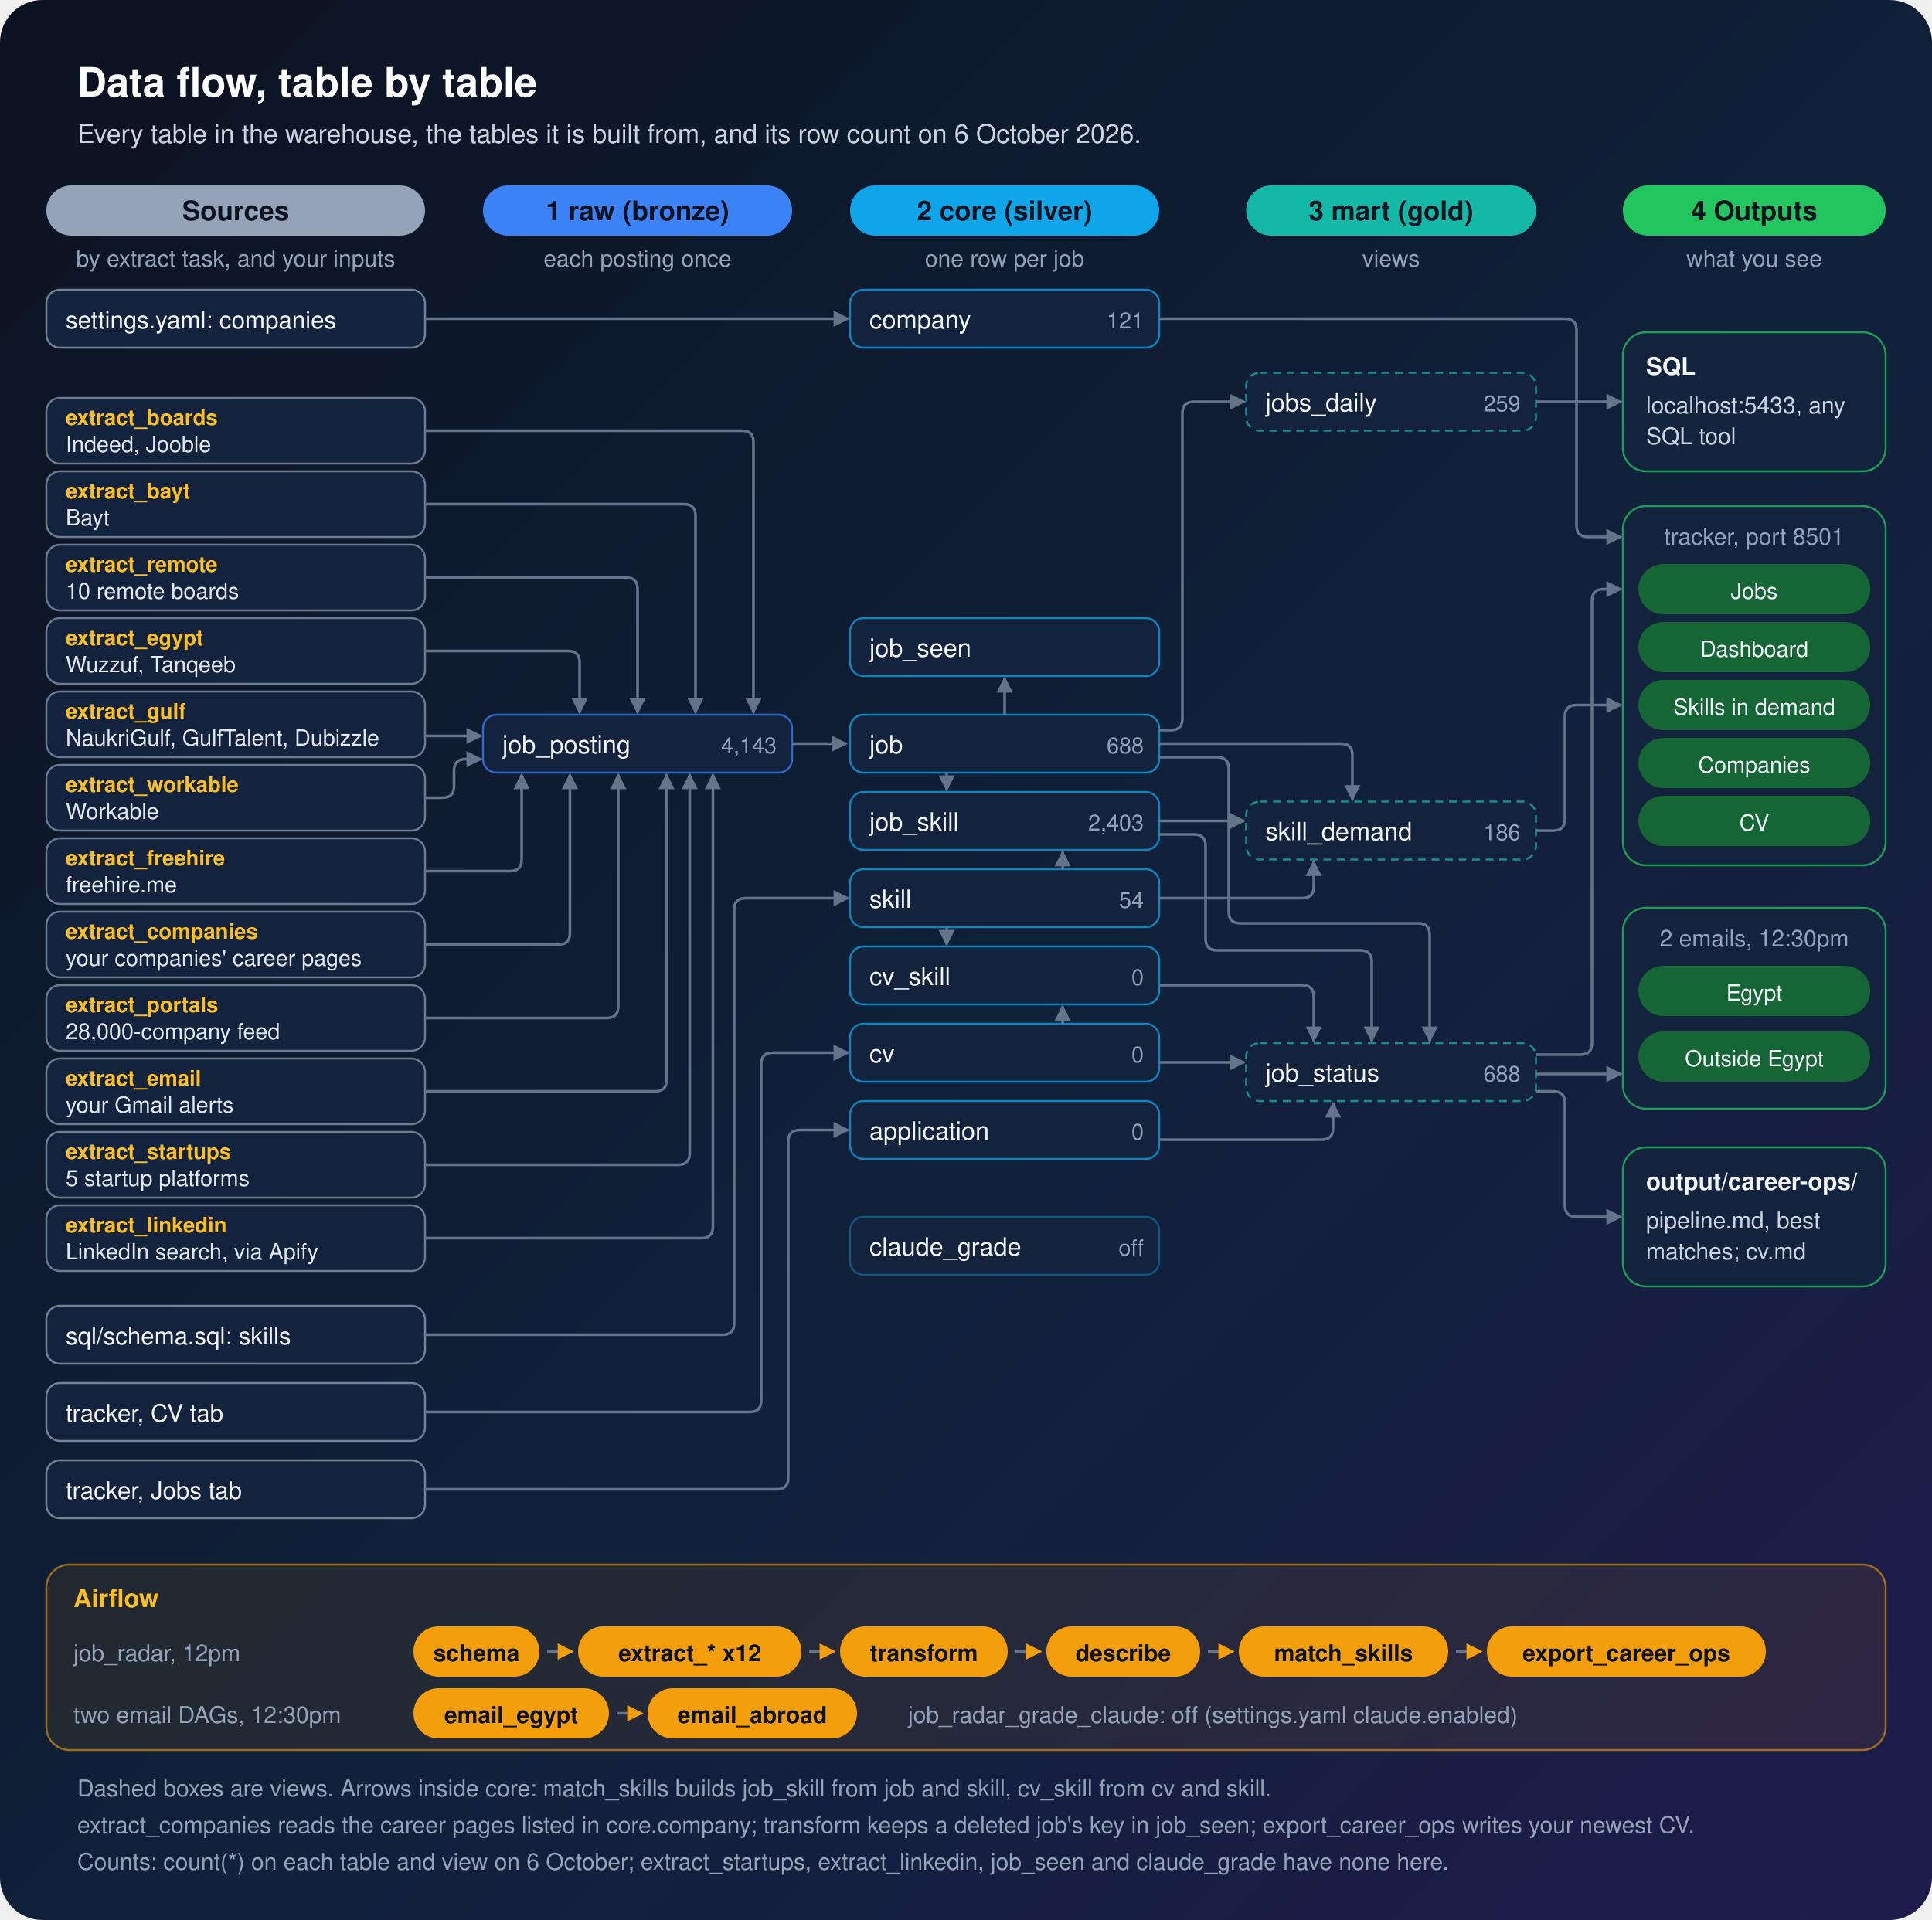
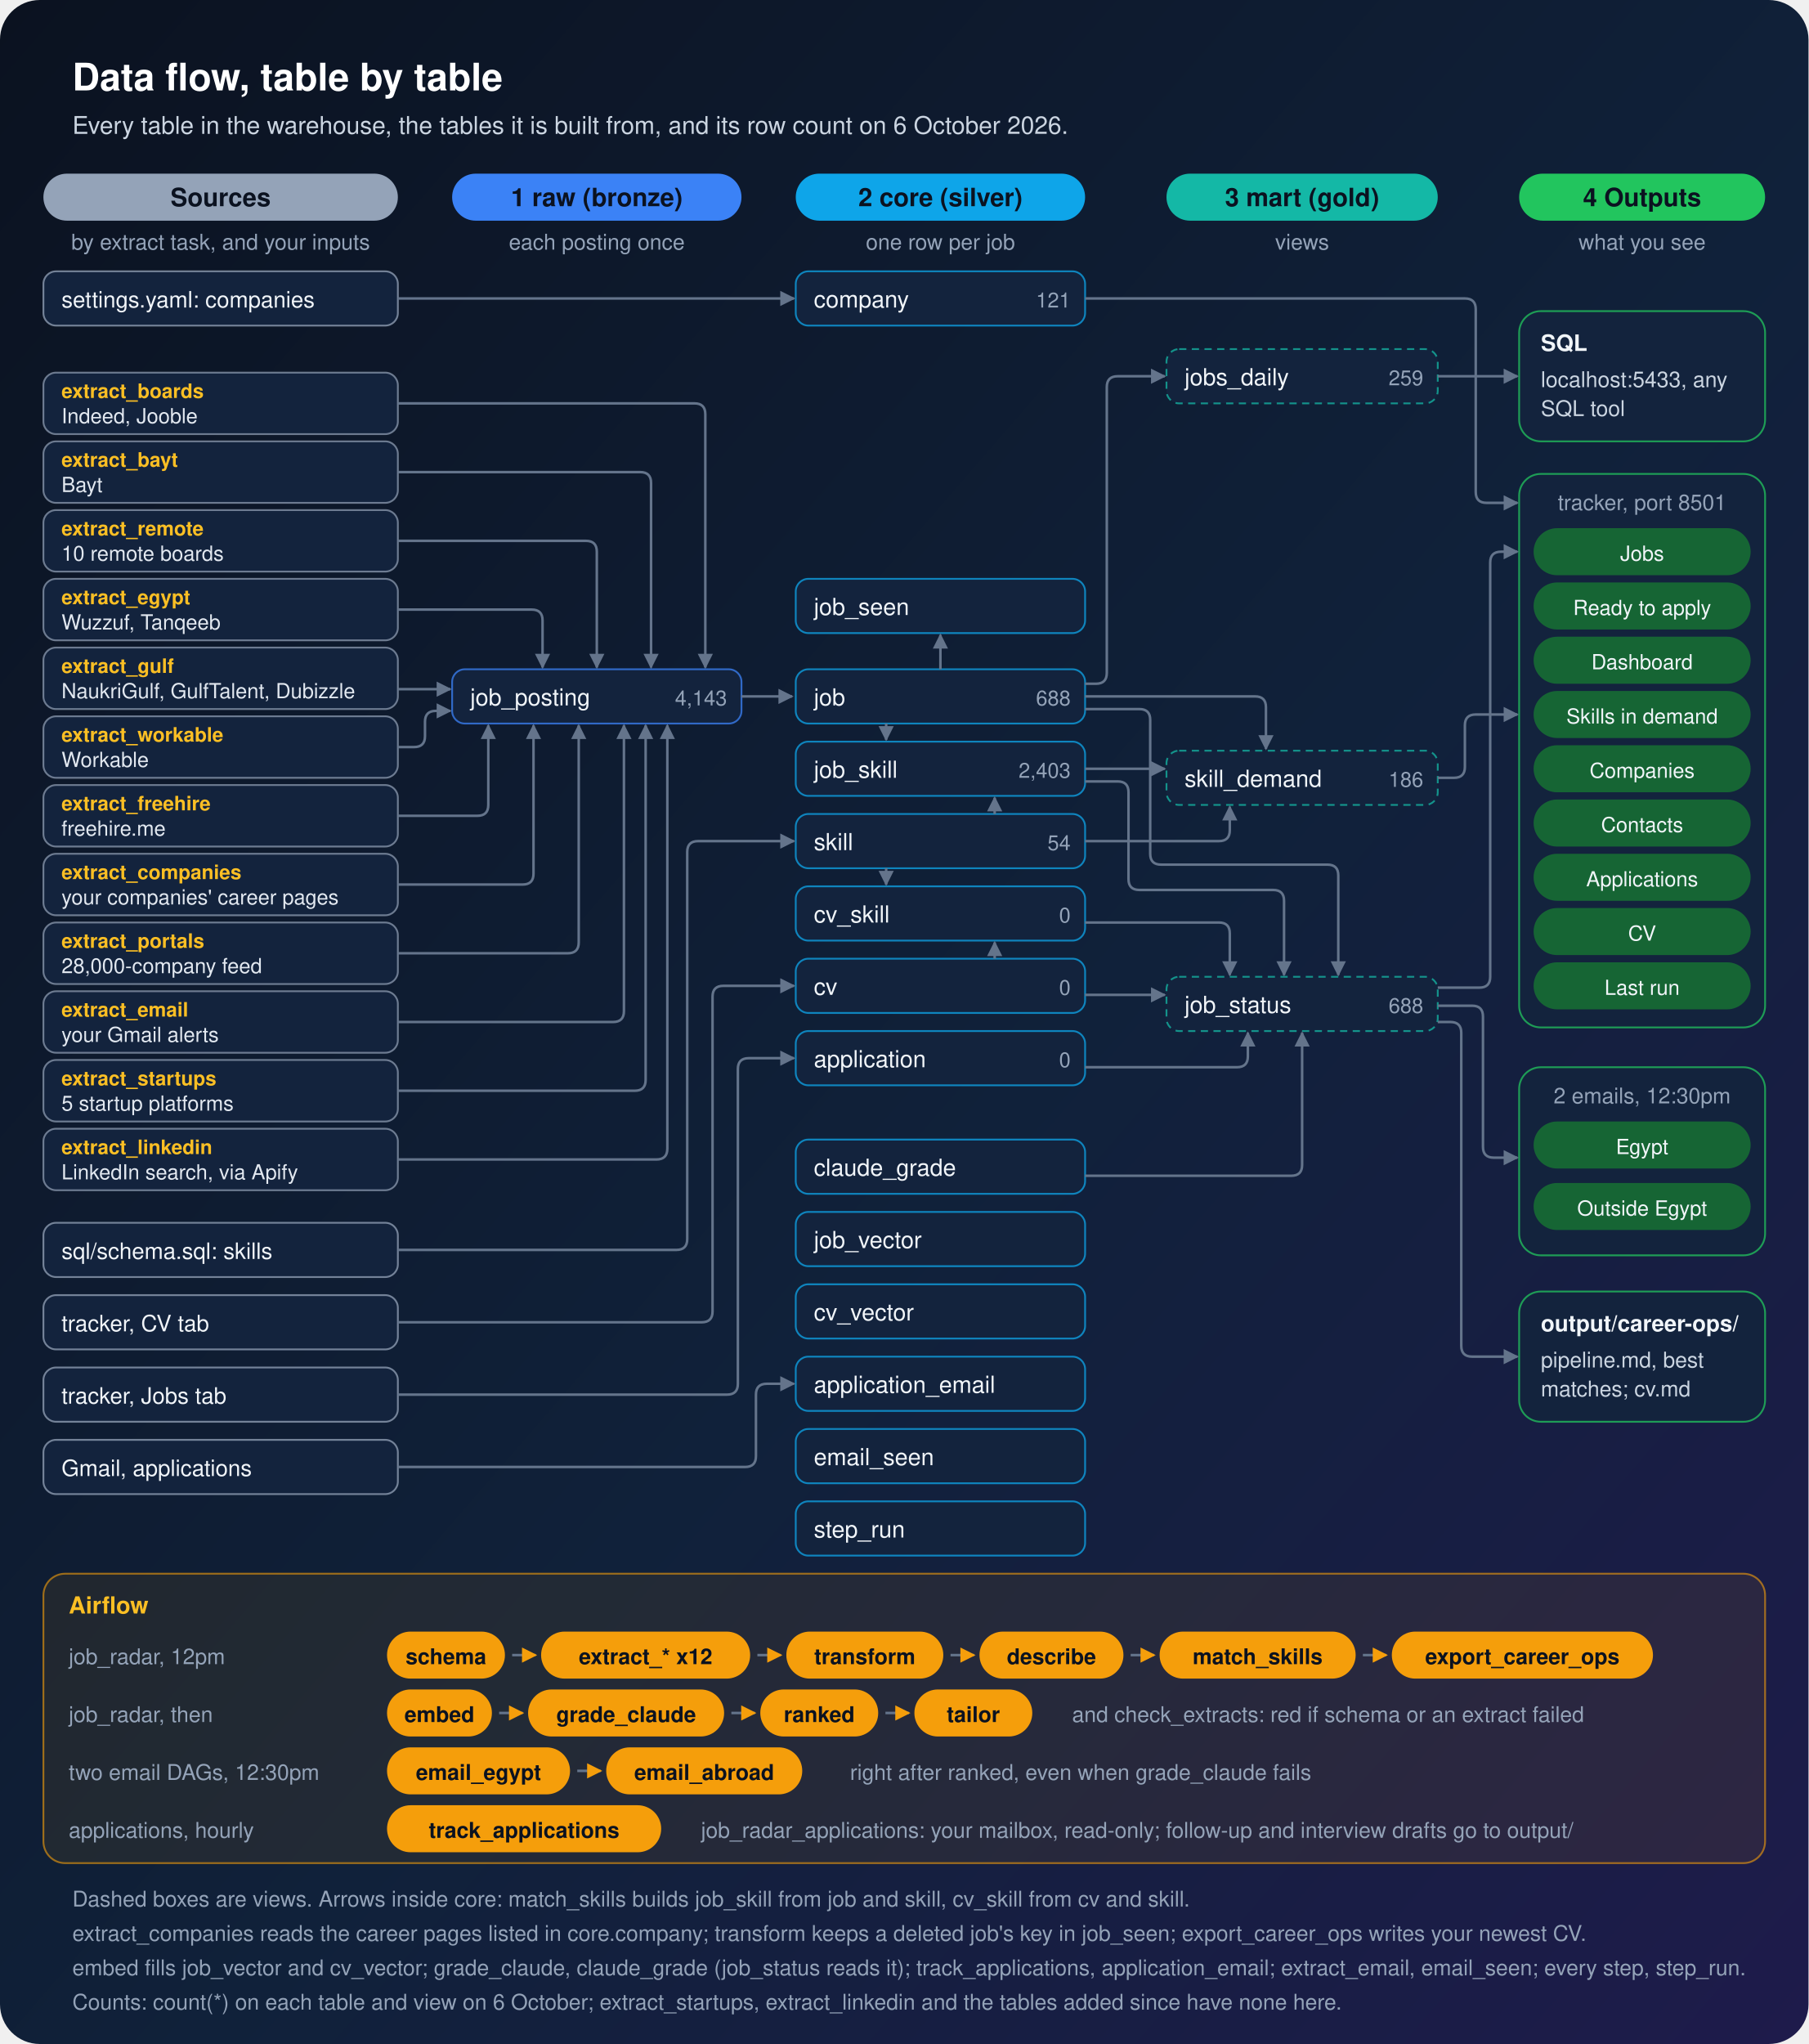
- <svg xmlns="http://www.w3.org/2000/svg" viewBox="0 0 1000 994" width="1000" height="994" role="img" aria-label="Data flow, table by table, rows on 6 October 2026: the Airflow DAG job_radar runs twelve extract tasks one by one (Indeed and Jooble, Bayt, 10 remote boards, Wuzzuf and Tanqeeb, NaukriGulf GulfTalent and Dubizzle, Workable, freehire.me, your companies' career pages, the 28,000-company feed, your Gmail alerts, 5 startup platforms, and LinkedIn search through Apify) into raw.job_posting (4,143 rows, each posting once by source and link). transform keeps one row per job in core.job (688 rows) and the key of each deleted job in core.job_seen, describe adds descriptions and match_skills stores core.job_skill (2,403) and core.cv_skill (0) from core.skill (54 skills). core.company (121) comes from settings.yaml, core.cv (0) and core.application (0) from the tracker. The mart views job_status (688), skill_demand (186) and jobs_daily (259) feed the tracker (Jobs, Dashboard, Skills in demand, Companies, CV), the two emails, the career-ops export and SQL. core.claude_grade is written by job_radar_grade_claude, which is off. extract_startups, extract_linkedin, core.job_seen and core.claude_grade have no count here.">
+ <svg xmlns="http://www.w3.org/2000/svg" viewBox="0 0 1000 1130" width="1000" height="1130" role="img" aria-label="Data flow, table by table, rows on 6 October 2026: the Airflow DAG job_radar runs twelve extract tasks one by one (Indeed and Jooble, Bayt, 10 remote boards, Wuzzuf and Tanqeeb, NaukriGulf GulfTalent and Dubizzle, Workable, freehire.me, your companies' career pages, the 28,000-company feed, your Gmail alerts, 5 startup platforms, and LinkedIn search through Apify) into raw.job_posting (4,143 rows, each posting once by source and link). check_extracts turns the run red when schema or an extract did not succeed. transform keeps one row per job in core.job (688 rows) and the key of each deleted job in core.job_seen, describe adds descriptions and match_skills stores core.job_skill (2,403) and core.cv_skill (0) from core.skill (54 skills), and marks the jobs only someone outside Egypt can take, which the tracker and the emails hide. embed fills core.job_vector and core.cv_vector, grade_claude fills core.claude_grade from core.job and core.cv, ranked releases the two emails even when grading fails, and tailor drafts the jobs scoring 8 or more. core.company (121) comes from settings.yaml, core.cv (0) and core.application (0) from the tracker. The hourly DAG job_radar_applications reads your Gmail read-only into core.application_email; extract_email remembers emails with no job in core.email_seen; every step leaves a row in core.step_run. The mart views job_status (688), which also reads core.claude_grade, skill_demand (186) and jobs_daily (259) feed the tracker (Jobs, Ready to apply, Dashboard, Skills in demand, Companies, Contacts, Applications, CV, Last run), the two emails, the career-ops export and SQL. extract_startups, extract_linkedin and the tables added since 6 October have no count here.">
  <defs>
    <linearGradient id="bg" x1="0" y1="0" x2="1" y2="1">
      <stop offset="0" stop-color="#0B1220" />
      <stop offset="0.55" stop-color="#10213A" />
      <stop offset="1" stop-color="#1E1B4B" />
    </linearGradient>
    <marker id="arrow" viewBox="0 0 10 10" refX="9" refY="5" markerWidth="6" markerHeight="6" orient="auto">
      <path d="M0 0 L10 5 L0 10 Z" fill="#64748B" />
    </marker>
    <marker id="amber" viewBox="0 0 10 10" refX="9" refY="5" markerWidth="6" markerHeight="6" orient="auto">
      <path d="M0 0 L10 5 L0 10 Z" fill="#F59E0B" />
    </marker>
  </defs>
  <style>
    text { font-family: "Segoe UI", -apple-system, Helvetica, Arial, sans-serif; }
    .title { font-size: 21px; font-weight: 700; fill: #FFFFFF; }
    .sub { font-size: 13.5px; fill: #CBD5E1; }
    .layer { font-size: 14px; font-weight: 700; fill: #0B1220; }
    .where { font-size: 12px; fill: #94A3B8; }
    .name { font-size: 13px; fill: #F1F5F9; }
    .small { font-size: 12.5px; fill: #F1F5F9; }
    .count { font-size: 11.5px; fill: #94A3B8; }
    .col { font-size: 12.5px; fill: #E2E8F0; }
    .key { font-size: 11px; font-weight: 700; }
    .task { font-size: 12px; font-weight: 700; fill: #0B1220; }
    .edge { fill: none; stroke: #64748B; stroke-width: 1.4; }
  </style>
-   <rect width="1000" height="994" rx="22" fill="url(#bg)" />
+   <rect width="1000" height="1130" rx="22" fill="url(#bg)" />
  <text x="40" y="50" class="title">Data flow, table by table</text>
  <text x="40" y="74" class="sub">Every table in the warehouse, the tables it is built from, and its row count on 6 October 2026.</text>
  <rect x="24" y="96" width="196" height="26" rx="13" fill="#94A3B8" />
  <text x="122.0" y="114" class="layer" text-anchor="middle">Sources</text>
  <text x="122.0" y="138" class="where" text-anchor="middle">by extract task, and your inputs</text>
  <rect x="250" y="96" width="160" height="26" rx="13" fill="#3B82F6" />
  <text x="330.0" y="114" class="layer" text-anchor="middle">1  raw (bronze)</text>
  <text x="330.0" y="138" class="where" text-anchor="middle">each posting once</text>
  <rect x="440" y="96" width="160" height="26" rx="13" fill="#0EA5E9" />
  <text x="520.0" y="114" class="layer" text-anchor="middle">2  core (silver)</text>
  <text x="520.0" y="138" class="where" text-anchor="middle">one row per job</text>
  <rect x="645" y="96" width="150" height="26" rx="13" fill="#14B8A6" />
  <text x="720.0" y="114" class="layer" text-anchor="middle">3  mart (gold)</text>
  <text x="720.0" y="138" class="where" text-anchor="middle">views</text>
  <rect x="840" y="96" width="136" height="26" rx="13" fill="#22C55E" />
  <text x="908.0" y="114" class="layer" text-anchor="middle">4  Outputs</text>
  <text x="908.0" y="138" class="where" text-anchor="middle">what you see</text>
  <rect x="24" y="206.0" width="196" height="34" rx="7" fill="#13233D" stroke="#94A3B8" stroke-opacity="0.7" />
  <text x="34" y="220.0" class="key" fill="#FBBF24">extract_boards</text>
  <text x="34" y="234.0" class="count" style="fill:#E2E8F0;font-size:11.5px">Indeed, Jooble</text>
  <path d="M220 223 L384 223 Q390 223 390 229 L390 369" class="edge" marker-end="url(#arrow)" />
  <rect x="24" y="244.0" width="196" height="34" rx="7" fill="#13233D" stroke="#94A3B8" stroke-opacity="0.7" />
  <text x="34" y="258.0" class="key" fill="#FBBF24">extract_bayt</text>
  <text x="34" y="272.0" class="count" style="fill:#E2E8F0;font-size:11.5px">Bayt</text>
  <path d="M220 261 L354 261 Q360 261 360 267 L360 369" class="edge" marker-end="url(#arrow)" />
  <rect x="24" y="282.0" width="196" height="34" rx="7" fill="#13233D" stroke="#94A3B8" stroke-opacity="0.7" />
  <text x="34" y="296.0" class="key" fill="#FBBF24">extract_remote</text>
  <text x="34" y="310.0" class="count" style="fill:#E2E8F0;font-size:11.5px">10 remote boards</text>
  <path d="M220 299 L324 299 Q330 299 330 305 L330 369" class="edge" marker-end="url(#arrow)" />
  <rect x="24" y="320.0" width="196" height="34" rx="7" fill="#13233D" stroke="#94A3B8" stroke-opacity="0.7" />
  <text x="34" y="334.0" class="key" fill="#FBBF24">extract_egypt</text>
  <text x="34" y="348.0" class="count" style="fill:#E2E8F0;font-size:11.5px">Wuzzuf, Tanqeeb</text>
  <path d="M220 337 L294 337 Q300 337 300 343 L300 369" class="edge" marker-end="url(#arrow)" />
  <rect x="24" y="358.0" width="196" height="34" rx="7" fill="#13233D" stroke="#94A3B8" stroke-opacity="0.7" />
  <text x="34" y="372.0" class="key" fill="#FBBF24">extract_gulf</text>
  <text x="34" y="386.0" class="count" style="fill:#E2E8F0;font-size:11.5px">NaukriGulf, GulfTalent, Dubizzle</text>
  <path d="M220 381 L249 381" class="edge" marker-end="url(#arrow)" />
  <rect x="24" y="396.0" width="196" height="34" rx="7" fill="#13233D" stroke="#94A3B8" stroke-opacity="0.7" />
  <text x="34" y="410.0" class="key" fill="#FBBF24">extract_workable</text>
  <text x="34" y="424.0" class="count" style="fill:#E2E8F0;font-size:11.5px">Workable</text>
  <path d="M220 413 L229 413 Q235 413 235 407 L235 399 Q235 393 241 393 L249 393" class="edge" marker-end="url(#arrow)" />
  <rect x="24" y="434.0" width="196" height="34" rx="7" fill="#13233D" stroke="#94A3B8" stroke-opacity="0.7" />
  <text x="34" y="448.0" class="key" fill="#FBBF24">extract_freehire</text>
  <text x="34" y="462.0" class="count" style="fill:#E2E8F0;font-size:11.5px">freehire.me</text>
  <path d="M220 451 L264 451 Q270 451 270 445 L270 401" class="edge" marker-end="url(#arrow)" />
  <rect x="24" y="472" width="196" height="34" rx="7" fill="#13233D" stroke="#94A3B8" stroke-opacity="0.7" />
  <text x="34" y="486" class="key" fill="#FBBF24">extract_companies</text>
  <text x="34" y="500" class="count" style="fill:#E2E8F0;font-size:11.5px">your companies' career pages</text>
  <path d="M220 489 L289 489 Q295 489 295 483 L295 401" class="edge" marker-end="url(#arrow)" />
  <rect x="24" y="510.0" width="196" height="34" rx="7" fill="#13233D" stroke="#94A3B8" stroke-opacity="0.7" />
  <text x="34" y="524.0" class="key" fill="#FBBF24">extract_portals</text>
  <text x="34" y="538.0" class="count" style="fill:#E2E8F0;font-size:11.5px">28,000-company feed</text>
  <path d="M220 527 L314 527 Q320 527 320 521 L320 401" class="edge" marker-end="url(#arrow)" />
  <rect x="24" y="548.0" width="196" height="34" rx="7" fill="#13233D" stroke="#94A3B8" stroke-opacity="0.7" />
  <text x="34" y="562.0" class="key" fill="#FBBF24">extract_email</text>
  <text x="34" y="576.0" class="count" style="fill:#E2E8F0;font-size:11.5px">your Gmail alerts</text>
  <path d="M220 565 L339 565 Q345 565 345 559 L345 401" class="edge" marker-end="url(#arrow)" />
  <rect x="24" y="586.0" width="196" height="34" rx="7" fill="#13233D" stroke="#94A3B8" stroke-opacity="0.7" />
  <text x="34" y="600.0" class="key" fill="#FBBF24">extract_startups</text>
  <text x="34" y="614.0" class="count" style="fill:#E2E8F0;font-size:11.5px">5 startup platforms</text>
  <path d="M220 603 L351 603 Q357 603 357 597 L357 401" class="edge" marker-end="url(#arrow)" />
  <rect x="24" y="624.0" width="196" height="34" rx="7" fill="#13233D" stroke="#94A3B8" stroke-opacity="0.7" />
  <text x="34" y="638.0" class="key" fill="#FBBF24">extract_linkedin</text>
  <text x="34" y="652.0" class="count" style="fill:#E2E8F0;font-size:11.5px">LinkedIn search, via Apify</text>
  <path d="M220 641 L363 641 Q369 641 369 635 L369 401" class="edge" marker-end="url(#arrow)" />
  <rect x="24" y="150" width="196" height="30" rx="7" fill="#13233D" stroke="#94A3B8" stroke-opacity="0.75" />
  <text x="34" y="170" class="small">settings.yaml: companies</text>
  <rect x="24" y="676" width="196" height="30" rx="7" fill="#13233D" stroke="#94A3B8" stroke-opacity="0.75" />
  <text x="34" y="696" class="small">sql/schema.sql: skills</text>
  <rect x="24" y="716" width="196" height="30" rx="7" fill="#13233D" stroke="#94A3B8" stroke-opacity="0.75" />
  <text x="34" y="736" class="small">tracker, CV tab</text>
  <rect x="24" y="756" width="196" height="30" rx="7" fill="#13233D" stroke="#94A3B8" stroke-opacity="0.75" />
  <text x="34" y="776" class="small">tracker, Jobs tab</text>
  <rect x="250" y="370.0" width="160" height="30" rx="7" fill="#13233D" stroke="#3B82F6" stroke-opacity="0.75" />
  <text x="260" y="390.0" class="name">job_posting</text>
  <text x="402" y="390.0" class="count" text-anchor="end">4,143</text>
  <rect x="440" y="150" width="160" height="30" rx="7" fill="#13233D" stroke="#0EA5E9" stroke-opacity="0.75" />
  <text x="450" y="170" class="name">company</text>
  <text x="592" y="170" class="count" text-anchor="end">121</text>
  <rect x="440" y="370.0" width="160" height="30" rx="7" fill="#13233D" stroke="#0EA5E9" stroke-opacity="0.75" />
  <text x="450" y="390.0" class="name">job</text>
  <text x="592" y="390.0" class="count" text-anchor="end">688</text>
  <rect x="440" y="410.0" width="160" height="30" rx="7" fill="#13233D" stroke="#0EA5E9" stroke-opacity="0.75" />
  <text x="450" y="430.0" class="name">job_skill</text>
  <text x="592" y="430.0" class="count" text-anchor="end">2,403</text>
  <rect x="440" y="450.0" width="160" height="30" rx="7" fill="#13233D" stroke="#0EA5E9" stroke-opacity="0.75" />
  <text x="450" y="470.0" class="name">skill</text>
  <text x="592" y="470.0" class="count" text-anchor="end">54</text>
  <rect x="440" y="490.0" width="160" height="30" rx="7" fill="#13233D" stroke="#0EA5E9" stroke-opacity="0.75" />
  <text x="450" y="510.0" class="name">cv_skill</text>
  <text x="592" y="510.0" class="count" text-anchor="end">0</text>
  <rect x="440" y="530.0" width="160" height="30" rx="7" fill="#13233D" stroke="#0EA5E9" stroke-opacity="0.75" />
  <text x="450" y="550.0" class="name">cv</text>
  <text x="592" y="550.0" class="count" text-anchor="end">0</text>
  <rect x="440" y="570.0" width="160" height="30" rx="7" fill="#13233D" stroke="#0EA5E9" stroke-opacity="0.75" />
  <text x="450" y="590.0" class="name">application</text>
  <text x="592" y="590.0" class="count" text-anchor="end">0</text>
  <rect x="440" y="320" width="160" height="30" rx="7" fill="#13233D" stroke="#0EA5E9" stroke-opacity="0.75" />
  <text x="450" y="340" class="name">job_seen</text>
-   <rect x="440" y="630" width="160" height="30" rx="7" fill="#13233D" stroke="#0EA5E9" stroke-opacity="0.4" />
+   <rect x="440" y="630" width="160" height="30" rx="7" fill="#13233D" stroke="#0EA5E9" stroke-opacity="0.75" />
  <text x="450" y="650" class="name">claude_grade</text>
-   <text x="592" y="650" class="count" text-anchor="end">off</text>
+   <rect x="440" y="670" width="160" height="30" rx="7" fill="#13233D" stroke="#0EA5E9" stroke-opacity="0.75" />
+   <text x="450" y="690" class="name">job_vector</text>
+   <rect x="440" y="710" width="160" height="30" rx="7" fill="#13233D" stroke="#0EA5E9" stroke-opacity="0.75" />
+   <text x="450" y="730" class="name">cv_vector</text>
+   <rect x="440" y="750" width="160" height="30" rx="7" fill="#13233D" stroke="#0EA5E9" stroke-opacity="0.75" />
+   <text x="450" y="770" class="name">application_email</text>
+   <rect x="440" y="790" width="160" height="30" rx="7" fill="#13233D" stroke="#0EA5E9" stroke-opacity="0.75" />
+   <text x="450" y="810" class="name">email_seen</text>
+   <rect x="440" y="830" width="160" height="30" rx="7" fill="#13233D" stroke="#0EA5E9" stroke-opacity="0.75" />
+   <text x="450" y="850" class="name">step_run</text>
+   <rect x="24" y="796" width="196" height="30" rx="7" fill="#13233D" stroke="#94A3B8" stroke-opacity="0.75" />
+   <text x="34" y="816" class="small">Gmail, applications</text>
  <rect x="645" y="193" width="150" height="30" rx="7" fill="#13233D" stroke="#14B8A6" stroke-opacity="0.75" stroke-dasharray="4 3" />
  <text x="655" y="213" class="name">jobs_daily</text>
  <text x="787" y="213" class="count" text-anchor="end">259</text>
  <rect x="645" y="415" width="150" height="30" rx="7" fill="#13233D" stroke="#14B8A6" stroke-opacity="0.75" stroke-dasharray="4 3" />
  <text x="655" y="435" class="name">skill_demand</text>
  <text x="787" y="435" class="count" text-anchor="end">186</text>
  <rect x="645" y="540" width="150" height="30" rx="7" fill="#13233D" stroke="#14B8A6" stroke-opacity="0.75" stroke-dasharray="4 3" />
  <text x="655" y="560" class="name">job_status</text>
  <text x="787" y="560" class="count" text-anchor="end">688</text>
  <line x1="410" y1="385.0" x2="438" y2="385.0" class="edge" marker-end="url(#arrow)" />
  <line x1="520" y1="370.0" x2="520" y2="351.0" class="edge" marker-end="url(#arrow)" />
  <path d="M220 165 L439 165" class="edge" marker-end="url(#arrow)" />
  <path d="M220 691 L374 691 Q380 691 380 685 L380 471 Q380 465 386 465 L439 465" class="edge" marker-end="url(#arrow)" />
  <path d="M220 731 L388 731 Q394 731 394 725 L394 551 Q394 545 400 545 L439 545" class="edge" marker-end="url(#arrow)" />
  <path d="M220 771 L402 771 Q408 771 408 765 L408 591 Q408 585 414 585 L439 585" class="edge" marker-end="url(#arrow)" />
  <line x1="490" y1="400.0" x2="490" y2="409.0" class="edge" marker-end="url(#arrow)" />
  <line x1="550" y1="450.0" x2="550" y2="441.0" class="edge" marker-end="url(#arrow)" />
  <line x1="490" y1="480.0" x2="490" y2="489.0" class="edge" marker-end="url(#arrow)" />
  <line x1="550" y1="530.0" x2="550" y2="521.0" class="edge" marker-end="url(#arrow)" />
  <path d="M600 378 L606 378 Q612 378 612 372 L612 214 Q612 208 618 208 L644 208" class="edge" marker-end="url(#arrow)" />
  <path d="M600 385 L694 385 Q700 385 700 391 L700 414" class="edge" marker-end="url(#arrow)" />
  <path d="M600 392 L630 392 Q636 392 636 398 L636 472 Q636 478 642 478 L734 478 Q740 478 740 484 L740 539" class="edge" marker-end="url(#arrow)" />
  <path d="M600 425 L644 425" class="edge" marker-end="url(#arrow)" />
  <path d="M600 432 L618 432 Q624 432 624 438 L624 486 Q624 492 630 492 L704 492 Q710 492 710 498 L710 539" class="edge" marker-end="url(#arrow)" />
  <path d="M600 465 L674 465 Q680 465 680 459 L680 446" class="edge" marker-end="url(#arrow)" />
  <path d="M600 510 L674 510 Q680 510 680 516 L680 539" class="edge" marker-end="url(#arrow)" />
  <path d="M600 550 L644 550" class="edge" marker-end="url(#arrow)" />
+   <path d="M600 650 L714 650 Q720 650 720 644 L720 571" class="edge" marker-end="url(#arrow)" />
+   <path d="M220 811 L412 811 Q418 811 418 805 L418 771 Q418 765 424 765 L439 765" class="edge" marker-end="url(#arrow)" />
  <path d="M600 590 L684 590 Q690 590 690 584 L690 571" class="edge" marker-end="url(#arrow)" />
-   <rect x="840" y="262" width="136" height="186" rx="12" fill="#13233D" stroke="#22C55E" stroke-opacity="0.75" />
+   <rect x="840" y="262" width="136" height="306" rx="12" fill="#13233D" stroke="#22C55E" stroke-opacity="0.75" />
  <text x="908" y="282" class="where" text-anchor="middle">tracker, port 8501</text>
  <rect x="848" y="292" width="120" height="26" rx="13" fill="#166534" />
  <text x="908" y="310" class="small" style="font-size:11.5px" text-anchor="middle">Jobs</text>
  <rect x="848" y="322" width="120" height="26" rx="13" fill="#166534" />
-   <text x="908" y="340" class="small" style="font-size:11.5px" text-anchor="middle">Dashboard</text>
+   <text x="908" y="340" class="small" style="font-size:11.5px" text-anchor="middle">Ready to apply</text>
  <rect x="848" y="352" width="120" height="26" rx="13" fill="#166534" />
-   <text x="908" y="370" class="small" style="font-size:11.5px" text-anchor="middle">Skills in demand</text>
+   <text x="908" y="370" class="small" style="font-size:11.5px" text-anchor="middle">Dashboard</text>
  <rect x="848" y="382" width="120" height="26" rx="13" fill="#166534" />
-   <text x="908" y="400" class="small" style="font-size:11.5px" text-anchor="middle">Companies</text>
+   <text x="908" y="400" class="small" style="font-size:11.5px" text-anchor="middle">Skills in demand</text>
  <rect x="848" y="412" width="120" height="26" rx="13" fill="#166534" />
-   <text x="908" y="430" class="small" style="font-size:11.5px" text-anchor="middle">CV</text>
-   <rect x="840" y="470" width="136" height="104" rx="12" fill="#13233D" stroke="#22C55E" stroke-opacity="0.75" />
-   <text x="908" y="490" class="where" text-anchor="middle">2 emails, 12:30pm</text>
-   <rect x="848" y="500" width="120" height="26" rx="13" fill="#166534" />
-   <text x="908" y="518" class="small" style="font-size:11.5px" text-anchor="middle">Egypt</text>
-   <rect x="848" y="534" width="120" height="26" rx="13" fill="#166534" />
-   <text x="908" y="552" class="small" style="font-size:11.5px" text-anchor="middle">Outside Egypt</text>
-   <rect x="840" y="594" width="136" height="72" rx="12" fill="#13233D" stroke="#22C55E" stroke-opacity="0.75" />
-   <text x="852" y="616" class="small" font-weight="700">output/career-ops/</text>
-   <text x="852" y="636" class="count" style="fill:#CBD5E1;font-size:12px">pipeline.md, best</text>
-   <text x="852" y="652" class="count" style="fill:#CBD5E1;font-size:12px">matches; cv.md</text>
+   <text x="908" y="430" class="small" style="font-size:11.5px" text-anchor="middle">Companies</text>
+   <rect x="848" y="442" width="120" height="26" rx="13" fill="#166534" />
+   <text x="908" y="460" class="small" style="font-size:11.5px" text-anchor="middle">Contacts</text>
+   <rect x="848" y="472" width="120" height="26" rx="13" fill="#166534" />
+   <text x="908" y="490" class="small" style="font-size:11.5px" text-anchor="middle">Applications</text>
+   <rect x="848" y="502" width="120" height="26" rx="13" fill="#166534" />
+   <text x="908" y="520" class="small" style="font-size:11.5px" text-anchor="middle">CV</text>
+   <rect x="848" y="532" width="120" height="26" rx="13" fill="#166534" />
+   <text x="908" y="550" class="small" style="font-size:11.5px" text-anchor="middle">Last run</text>
+   <rect x="840" y="590" width="136" height="104" rx="12" fill="#13233D" stroke="#22C55E" stroke-opacity="0.75" />
+   <text x="908" y="610" class="where" text-anchor="middle">2 emails, 12:30pm</text>
+   <rect x="848" y="620" width="120" height="26" rx="13" fill="#166534" />
+   <text x="908" y="638" class="small" style="font-size:11.5px" text-anchor="middle">Egypt</text>
+   <rect x="848" y="654" width="120" height="26" rx="13" fill="#166534" />
+   <text x="908" y="672" class="small" style="font-size:11.5px" text-anchor="middle">Outside Egypt</text>
+   <rect x="840" y="714" width="136" height="72" rx="12" fill="#13233D" stroke="#22C55E" stroke-opacity="0.75" />
+   <text x="852" y="736" class="small" font-weight="700">output/career-ops/</text>
+   <text x="852" y="756" class="count" style="fill:#CBD5E1;font-size:12px">pipeline.md, best</text>
+   <text x="852" y="772" class="count" style="fill:#CBD5E1;font-size:12px">matches; cv.md</text>
  <rect x="840" y="172" width="136" height="72" rx="12" fill="#13233D" stroke="#22C55E" stroke-opacity="0.75" />
  <text x="852" y="194" class="small" font-weight="700">SQL</text>
  <text x="852" y="214" class="count" style="fill:#CBD5E1;font-size:12px">localhost:5433, any</text>
  <text x="852" y="230" class="count" style="fill:#CBD5E1;font-size:12px">SQL tool</text>
  <path d="M795 208 L839 208" class="edge" marker-end="url(#arrow)" />
-   <path d="M795 430 L804 430 Q810 430 810 424 L810 371 Q810 365 816 365 L839 365" class="edge" marker-end="url(#arrow)" />
+   <path d="M795 430 L804 430 Q810 430 810 424 L810 401 Q810 395 816 395 L839 395" class="edge" marker-end="url(#arrow)" />
  <path d="M795 546 L818 546 Q824 546 824 540 L824 311 Q824 305 830 305 L839 305" class="edge" marker-end="url(#arrow)" />
-   <path d="M795 556 L839 556" class="edge" marker-end="url(#arrow)" />
-   <path d="M795 565 L804 565 Q810 565 810 571 L810 624 Q810 630 816 630 L839 630" class="edge" marker-end="url(#arrow)" />
+   <path d="M795 556 L814 556 Q820 556 820 562 L820 634 Q820 640 826 640 L839 640" class="edge" marker-end="url(#arrow)" />
+   <path d="M795 565 L802 565 Q808 565 808 571 L808 744 Q808 750 814 750 L839 750" class="edge" marker-end="url(#arrow)" />
  <path d="M600 165 L810 165 Q816 165 816 171 L816 272 Q816 278 822 278 L839 278" class="edge" marker-end="url(#arrow)" />
-   <rect x="24" y="810" width="952" height="96" rx="12" fill="#F59E0B" fill-opacity="0.08" stroke="#F59E0B" stroke-opacity="0.6" />
-   <text x="38" y="832" class="name" font-weight="700" style="fill:#FBBF24">Airflow</text>
-   <text x="38" y="860" class="where">job_radar, 12pm</text>
-   <rect x="214" y="842" width="65.2" height="26" rx="13" fill="#F59E0B" />
-   <text x="246.6" y="860" class="task" text-anchor="middle">schema</text>
-   <line x1="283.2" y1="855" x2="296.2" y2="855" class="edge" stroke="#F59E0B" marker-end="url(#amber)" />
-   <rect x="299.2" y="842" width="115.6" height="26" rx="13" fill="#F59E0B" />
-   <text x="357.0" y="860" class="task" text-anchor="middle">extract_* x12</text>
-   <line x1="418.8" y1="855" x2="431.8" y2="855" class="edge" stroke="#F59E0B" marker-end="url(#amber)" />
-   <rect x="434.8" y="842" width="86.8" height="26" rx="13" fill="#F59E0B" />
-   <text x="478.2" y="860" class="task" text-anchor="middle">transform</text>
-   <line x1="525.6" y1="855" x2="538.6" y2="855" class="edge" stroke="#F59E0B" marker-end="url(#amber)" />
-   <rect x="541.6" y="842" width="79.6" height="26" rx="13" fill="#F59E0B" />
-   <text x="581.4" y="860" class="task" text-anchor="middle">describe</text>
-   <line x1="625.2" y1="855" x2="638.2" y2="855" class="edge" stroke="#F59E0B" marker-end="url(#amber)" />
-   <rect x="641.2" y="842" width="108.4" height="26" rx="13" fill="#F59E0B" />
-   <text x="695.4" y="860" class="task" text-anchor="middle">match_skills</text>
-   <line x1="753.6" y1="855" x2="766.6" y2="855" class="edge" stroke="#F59E0B" marker-end="url(#amber)" />
-   <rect x="769.6" y="842" width="144.4" height="26" rx="13" fill="#F59E0B" />
-   <text x="841.8" y="860" class="task" text-anchor="middle">export_career_ops</text>
-   <text x="38" y="892" class="where">two email DAGs, 12:30pm</text>
-   <rect x="214" y="874" width="101.2" height="26" rx="13" fill="#F59E0B" />
-   <text x="264.6" y="892" class="task" text-anchor="middle">email_egypt</text>
-   <line x1="319.2" y1="887" x2="332.2" y2="887" class="edge" stroke="#F59E0B" marker-end="url(#amber)" />
-   <rect x="335.2" y="874" width="108.4" height="26" rx="13" fill="#F59E0B" />
-   <text x="389.4" y="892" class="task" text-anchor="middle">email_abroad</text>
-   <text x="470" y="892" class="where">job_radar_grade_claude: off (settings.yaml claude.enabled)</text>
-   <text x="40" y="930" class="where">Dashed boxes are views. Arrows inside core: match_skills builds job_skill from job and skill, cv_skill from cv and skill.</text>
-   <text x="40" y="949" class="where">extract_companies reads the career pages listed in core.company; transform keeps a deleted job's key in job_seen; export_career_ops writes your newest CV.</text>
-   <text x="40" y="968" class="where">Counts: count(*) on each table and view on 6 October; extract_startups, extract_linkedin, job_seen and claude_grade have none here.</text>
+   <rect x="24" y="870" width="952" height="160" rx="12" fill="#F59E0B" fill-opacity="0.08" stroke="#F59E0B" stroke-opacity="0.6" />
+   <text x="38" y="892" class="name" font-weight="700" style="fill:#FBBF24">Airflow</text>
+   <text x="38" y="920" class="where">job_radar, 12pm</text>
+   <rect x="214" y="902" width="65.2" height="26" rx="13" fill="#F59E0B" />
+   <text x="246.6" y="920" class="task" text-anchor="middle">schema</text>
+   <line x1="283.2" y1="915" x2="296.2" y2="915" class="edge" stroke="#F59E0B" marker-end="url(#amber)" />
+   <rect x="299.2" y="902" width="115.6" height="26" rx="13" fill="#F59E0B" />
+   <text x="357.0" y="920" class="task" text-anchor="middle">extract_* x12</text>
+   <line x1="418.8" y1="915" x2="431.8" y2="915" class="edge" stroke="#F59E0B" marker-end="url(#amber)" />
+   <rect x="434.8" y="902" width="86.8" height="26" rx="13" fill="#F59E0B" />
+   <text x="478.2" y="920" class="task" text-anchor="middle">transform</text>
+   <line x1="525.6" y1="915" x2="538.6" y2="915" class="edge" stroke="#F59E0B" marker-end="url(#amber)" />
+   <rect x="541.6" y="902" width="79.6" height="26" rx="13" fill="#F59E0B" />
+   <text x="581.4" y="920" class="task" text-anchor="middle">describe</text>
+   <line x1="625.2" y1="915" x2="638.2" y2="915" class="edge" stroke="#F59E0B" marker-end="url(#amber)" />
+   <rect x="641.2" y="902" width="108.4" height="26" rx="13" fill="#F59E0B" />
+   <text x="695.4" y="920" class="task" text-anchor="middle">match_skills</text>
+   <line x1="753.6" y1="915" x2="766.6" y2="915" class="edge" stroke="#F59E0B" marker-end="url(#amber)" />
+   <rect x="769.6" y="902" width="144.4" height="26" rx="13" fill="#F59E0B" />
+   <text x="841.8" y="920" class="task" text-anchor="middle">export_career_ops</text>
+   <text x="38" y="952" class="where">job_radar, then</text>
+   <rect x="214" y="934" width="58.0" height="26" rx="13" fill="#F59E0B" />
+   <text x="243.0" y="952" class="task" text-anchor="middle">embed</text>
+   <line x1="276.0" y1="947" x2="289.0" y2="947" class="edge" stroke="#F59E0B" marker-end="url(#amber)" />
+   <rect x="292.0" y="934" width="108.4" height="26" rx="13" fill="#F59E0B" />
+   <text x="346.2" y="952" class="task" text-anchor="middle">grade_claude</text>
+   <line x1="404.4" y1="947" x2="417.4" y2="947" class="edge" stroke="#F59E0B" marker-end="url(#amber)" />
+   <rect x="420.4" y="934" width="65.2" height="26" rx="13" fill="#F59E0B" />
+   <text x="453.0" y="952" class="task" text-anchor="middle">ranked</text>
+   <line x1="489.6" y1="947" x2="502.6" y2="947" class="edge" stroke="#F59E0B" marker-end="url(#amber)" />
+   <rect x="505.6" y="934" width="65.2" height="26" rx="13" fill="#F59E0B" />
+   <text x="538.2" y="952" class="task" text-anchor="middle">tailor</text>
+   <text x="592.8" y="952" class="where">and check_extracts: red if schema or an extract failed</text>
+   <text x="38" y="984" class="where">two email DAGs, 12:30pm</text>
+   <rect x="214" y="966" width="101.2" height="26" rx="13" fill="#F59E0B" />
+   <text x="264.6" y="984" class="task" text-anchor="middle">email_egypt</text>
+   <line x1="319.2" y1="979" x2="332.2" y2="979" class="edge" stroke="#F59E0B" marker-end="url(#amber)" />
+   <rect x="335.2" y="966" width="108.4" height="26" rx="13" fill="#F59E0B" />
+   <text x="389.4" y="984" class="task" text-anchor="middle">email_abroad</text>
+   <text x="470" y="984" class="where">right after ranked, even when grade_claude fails</text>
+   <text x="38" y="1016" class="where">applications, hourly</text>
+   <rect x="214" y="998" width="151.6" height="26" rx="13" fill="#F59E0B" />
+   <text x="289.8" y="1016" class="task" text-anchor="middle">track_applications</text>
+   <text x="387.6" y="1016" class="where">job_radar_applications: your mailbox, read-only; follow-up and interview drafts go to output/</text>
+   <text x="40" y="1054" class="where">Dashed boxes are views. Arrows inside core: match_skills builds job_skill from job and skill, cv_skill from cv and skill.</text>
+   <text x="40" y="1073" class="where">extract_companies reads the career pages listed in core.company; transform keeps a deleted job's key in job_seen; export_career_ops writes your newest CV.</text>
+   <text x="40" y="1092" class="where">embed fills job_vector and cv_vector; grade_claude, claude_grade (job_status reads it); track_applications, application_email; extract_email, email_seen; every step, step_run.</text>
+   <text x="40" y="1111" class="where">Counts: count(*) on each table and view on 6 October; extract_startups, extract_linkedin and the tables added since have none here.</text>
</svg>
